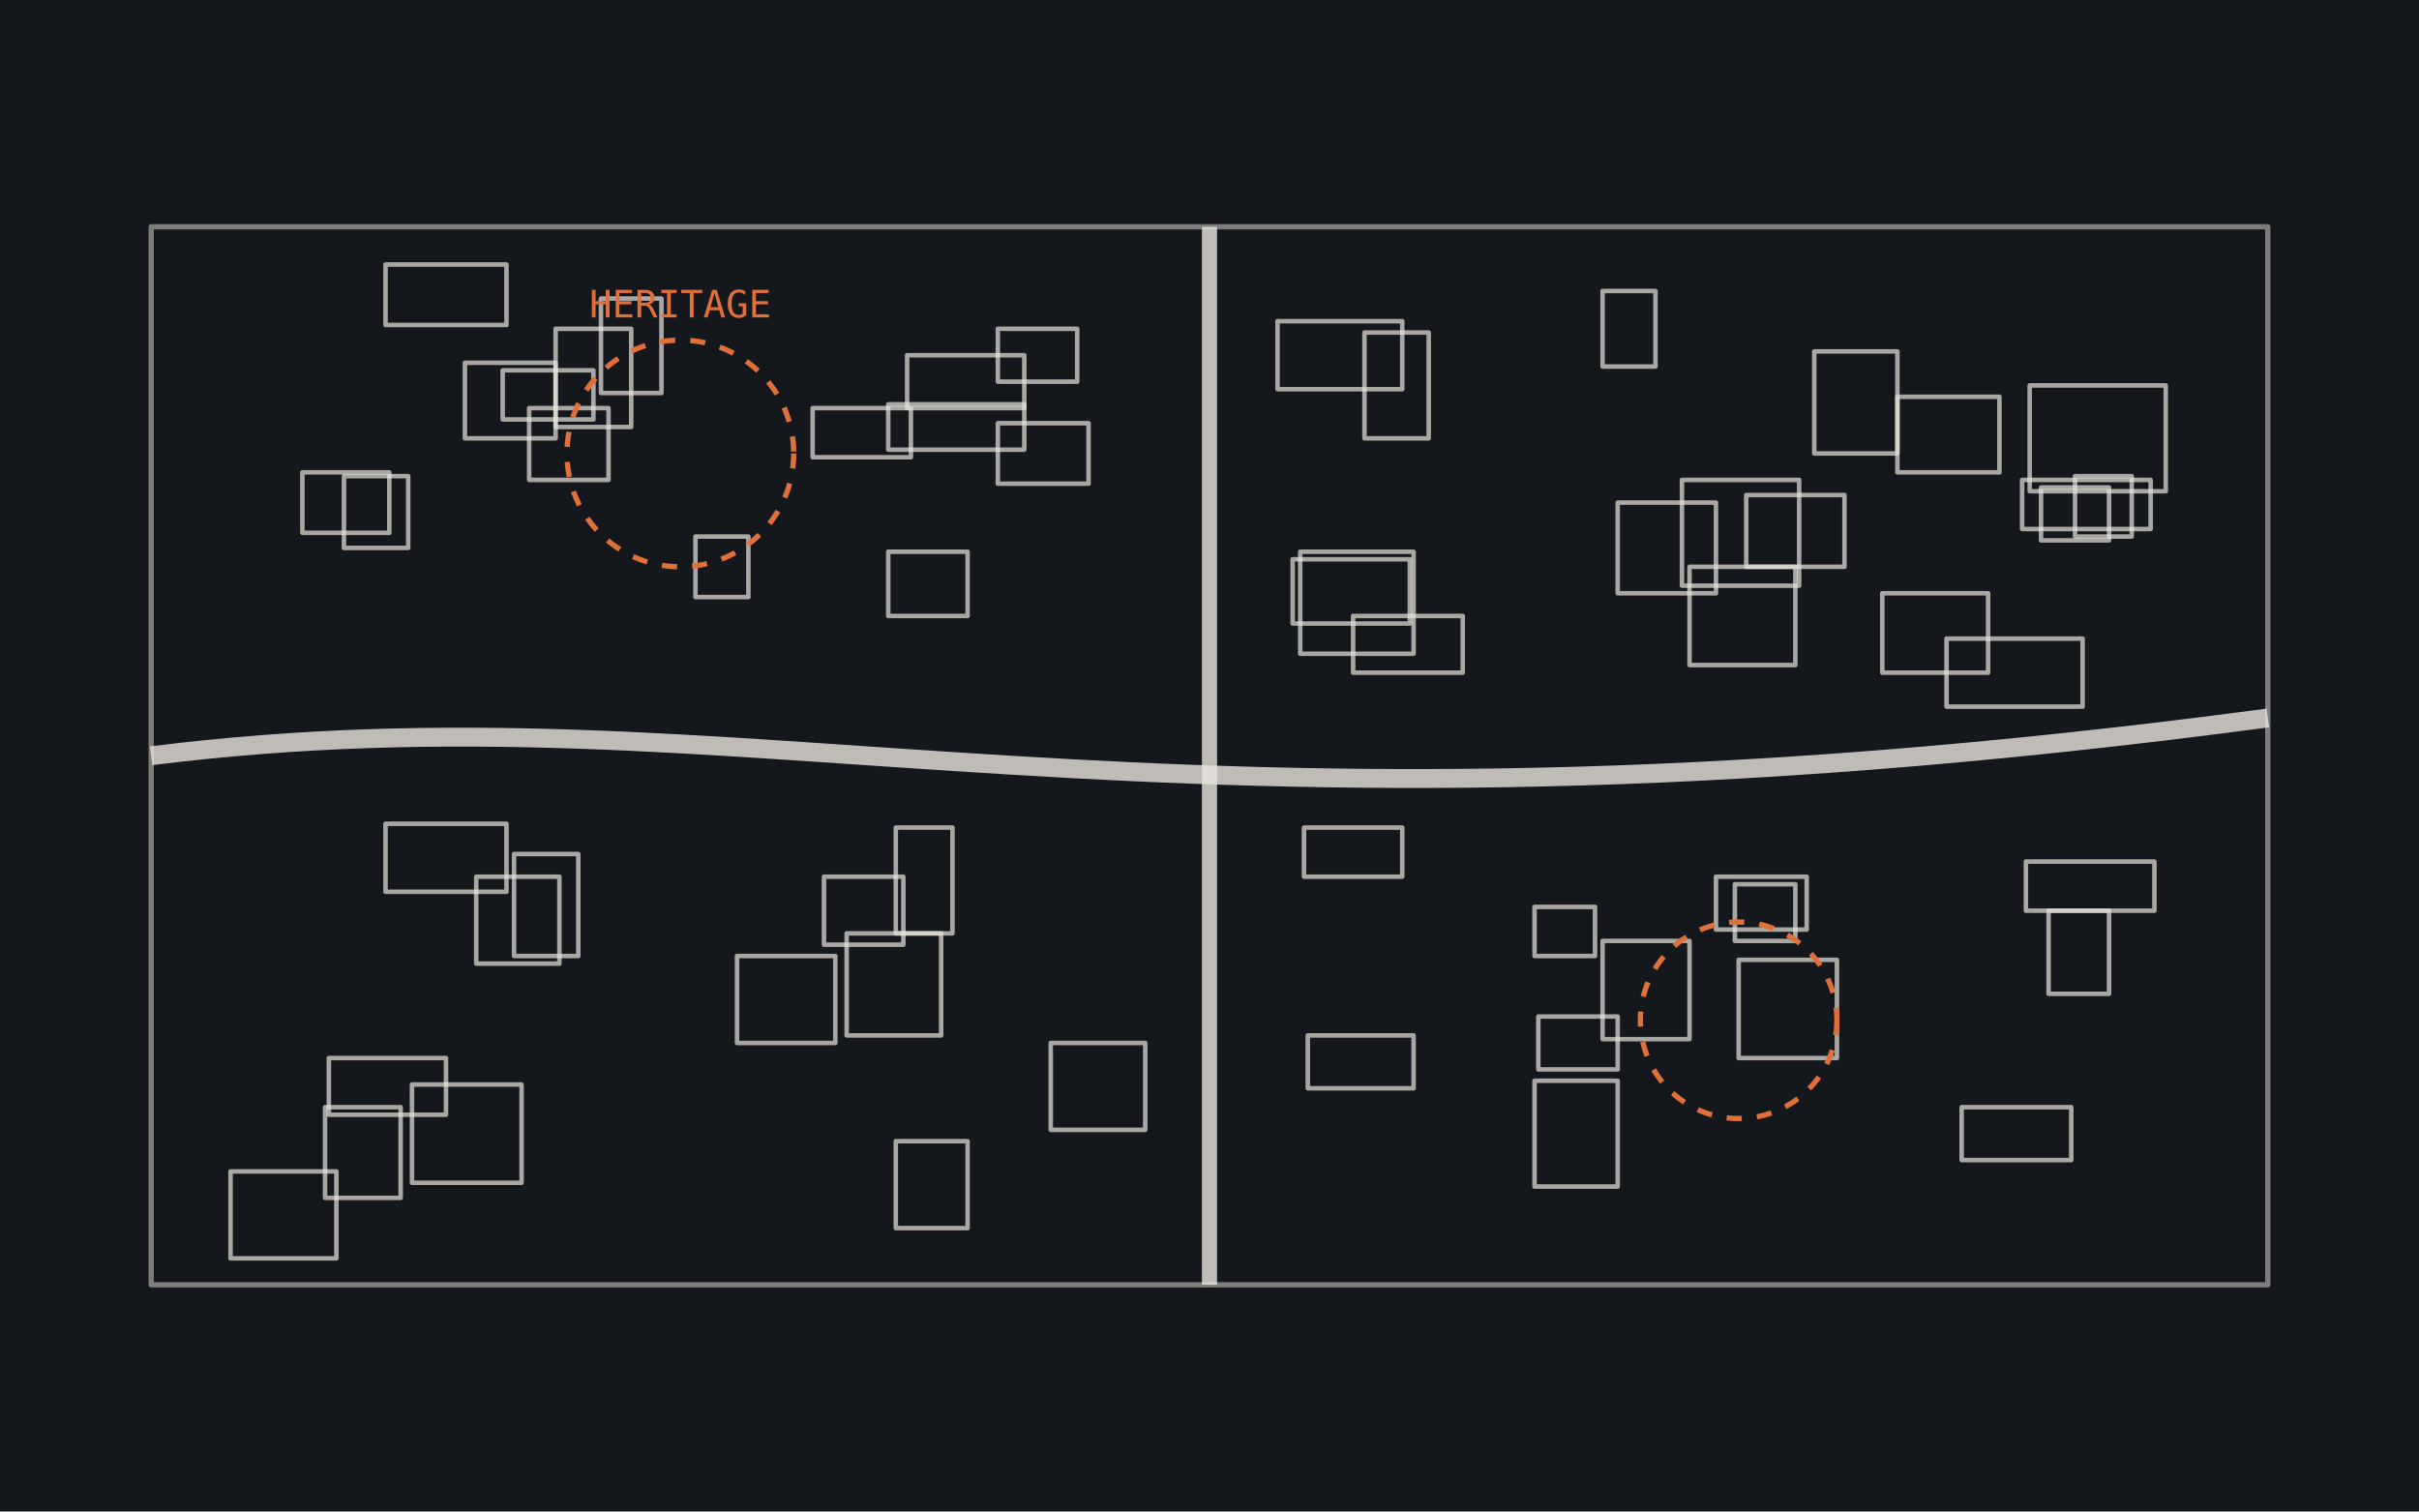
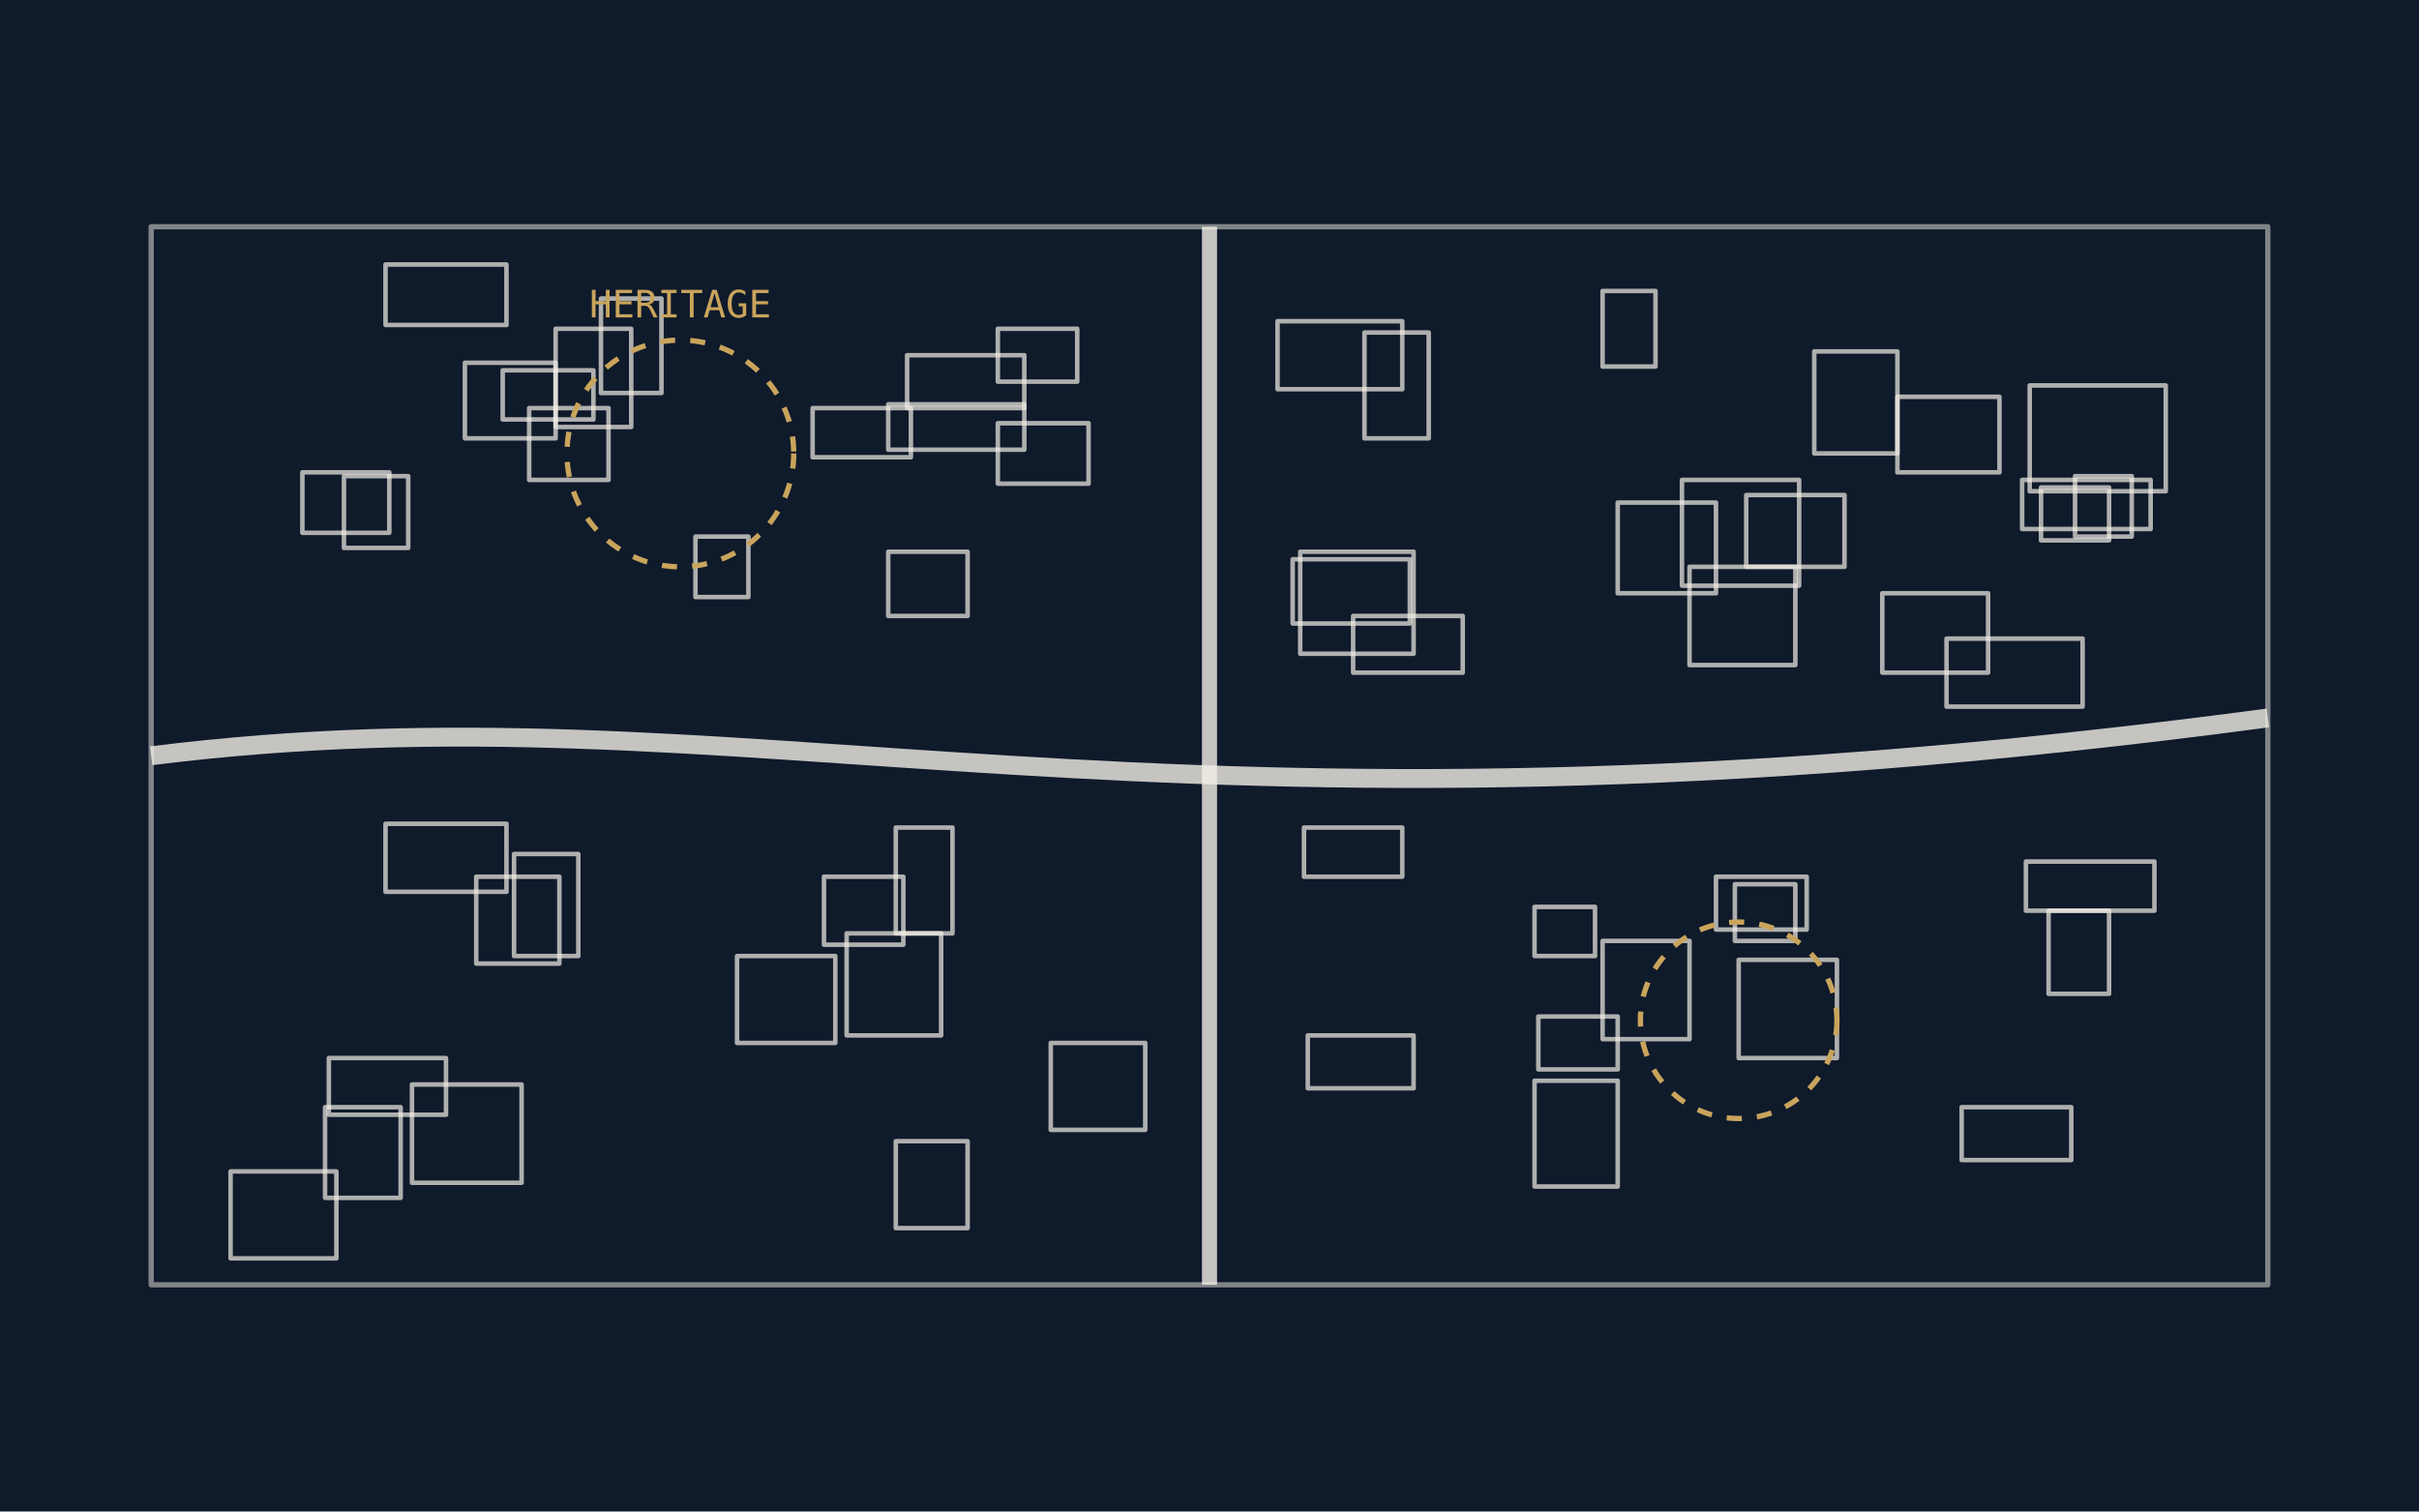
<svg xmlns="http://www.w3.org/2000/svg" viewBox="0 0 640 400" role="img" aria-label="City master plan urban fabric (illustration)">
-   <rect width="640" height="400" fill="#14171C" />
-   <g fill="none" stroke="#E9E5DD" stroke-width="1.4" stroke-linejoin="round">
+   <rect width="640" height="400" fill="#0F1A2B" />
+   <g fill="none" stroke="#F2EEE6" stroke-width="1.4" stroke-linejoin="round">
    <path d="M40 60H600V340H40Z" stroke-opacity=".5" />
    <path d="M40 200C200 180 300 230 600 190" stroke-width="5" stroke-opacity=".8" />
    <path d="M320 60V340" stroke-width="4" stroke-opacity=".8" />
    <rect x="215" y="108" width="26" height="13" stroke-width="1.2" stroke-opacity=".7" />
    <rect x="87" y="280" width="31" height="15" stroke-width="1.2" stroke-opacity=".7" />
    <rect x="237" y="219" width="15" height="28" stroke-width="1.2" stroke-opacity=".7" />
    <rect x="159" y="79" width="16" height="25" stroke-width="1.2" stroke-opacity=".7" />
    <rect x="264" y="87" width="21" height="14" stroke-width="1.2" stroke-opacity=".7" />
    <rect x="535" y="127" width="34" height="13" stroke-width="1.2" stroke-opacity=".7" />
    <rect x="345" y="219" width="26" height="13" stroke-width="1.2" stroke-opacity=".7" />
    <rect x="549" y="126" width="15" height="16" stroke-width="1.2" stroke-opacity=".7" />
    <rect x="342" y="148" width="31" height="17" stroke-width="1.2" stroke-opacity=".7" />
    <rect x="102" y="218" width="32" height="18" stroke-width="1.2" stroke-opacity=".7" />
    <rect x="240" y="94" width="31" height="14" stroke-width="1.2" stroke-opacity=".7" />
    <rect x="338" y="85" width="33" height="18" stroke-width="1.2" stroke-opacity=".7" />
    <rect x="447" y="150" width="28" height="26" stroke-width="1.2" stroke-opacity=".7" />
    <rect x="235" y="146" width="21" height="17" stroke-width="1.2" stroke-opacity=".7" />
    <rect x="407" y="269" width="21" height="14" stroke-width="1.2" stroke-opacity=".7" />
    <rect x="344" y="146" width="30" height="27" stroke-width="1.2" stroke-opacity=".7" />
    <rect x="498" y="157" width="28" height="21" stroke-width="1.2" stroke-opacity=".7" />
    <rect x="361" y="88" width="17" height="28" stroke-width="1.2" stroke-opacity=".7" />
    <rect x="264" y="112" width="24" height="16" stroke-width="1.2" stroke-opacity=".7" />
    <rect x="542" y="241" width="16" height="22" stroke-width="1.2" stroke-opacity=".7" />
    <rect x="224" y="247" width="25" height="27" stroke-width="1.2" stroke-opacity=".7" />
    <rect x="346" y="274" width="28" height="14" stroke-width="1.2" stroke-opacity=".7" />
    <rect x="480" y="93" width="22" height="27" stroke-width="1.2" stroke-opacity=".7" />
    <rect x="406" y="240" width="16" height="13" stroke-width="1.2" stroke-opacity=".7" />
    <rect x="424" y="249" width="23" height="26" stroke-width="1.2" stroke-opacity=".7" />
    <rect x="195" y="253" width="26" height="23" stroke-width="1.2" stroke-opacity=".7" />
    <rect x="61" y="310" width="28" height="23" stroke-width="1.2" stroke-opacity=".7" />
    <rect x="136" y="226" width="17" height="27" stroke-width="1.2" stroke-opacity=".7" />
    <rect x="80" y="125" width="23" height="16" stroke-width="1.2" stroke-opacity=".7" />
    <rect x="428" y="133" width="26" height="24" stroke-width="1.2" stroke-opacity=".7" />
    <rect x="519" y="293" width="29" height="14" stroke-width="1.2" stroke-opacity=".7" />
    <rect x="502" y="105" width="27" height="20" stroke-width="1.2" stroke-opacity=".7" />
    <rect x="540" y="129" width="18" height="14" stroke-width="1.2" stroke-opacity=".7" />
    <rect x="140" y="108" width="21" height="19" stroke-width="1.2" stroke-opacity=".7" />
    <rect x="184" y="142" width="14" height="16" stroke-width="1.2" stroke-opacity=".7" />
    <rect x="537" y="102" width="36" height="28" stroke-width="1.2" stroke-opacity=".7" />
    <rect x="536" y="228" width="34" height="13" stroke-width="1.2" stroke-opacity=".7" />
    <rect x="147" y="87" width="20" height="26" stroke-width="1.2" stroke-opacity=".7" />
    <rect x="133" y="98" width="24" height="13" stroke-width="1.2" stroke-opacity=".7" />
    <rect x="102" y="70" width="32" height="16" stroke-width="1.2" stroke-opacity=".7" />
    <rect x="86" y="293" width="20" height="24" stroke-width="1.2" stroke-opacity=".7" />
    <rect x="126" y="232" width="22" height="23" stroke-width="1.2" stroke-opacity=".7" />
    <rect x="358" y="163" width="29" height="15" stroke-width="1.2" stroke-opacity=".7" />
    <rect x="109" y="287" width="29" height="26" stroke-width="1.2" stroke-opacity=".7" />
    <rect x="123" y="96" width="24" height="20" stroke-width="1.2" stroke-opacity=".7" />
    <rect x="235" y="107" width="36" height="12" stroke-width="1.2" stroke-opacity=".7" />
    <rect x="406" y="286" width="22" height="28" stroke-width="1.2" stroke-opacity=".7" />
    <rect x="237" y="302" width="19" height="23" stroke-width="1.2" stroke-opacity=".7" />
    <rect x="445" y="127" width="31" height="28" stroke-width="1.2" stroke-opacity=".7" />
    <rect x="218" y="232" width="21" height="18" stroke-width="1.2" stroke-opacity=".7" />
    <rect x="462" y="131" width="26" height="19" stroke-width="1.2" stroke-opacity=".7" />
    <rect x="424" y="77" width="14" height="20" stroke-width="1.2" stroke-opacity=".7" />
    <rect x="278" y="276" width="25" height="23" stroke-width="1.2" stroke-opacity=".7" />
    <rect x="91" y="126" width="17" height="19" stroke-width="1.2" stroke-opacity=".7" />
    <rect x="459" y="234" width="16" height="15" stroke-width="1.2" stroke-opacity=".7" />
    <rect x="515" y="169" width="36" height="18" stroke-width="1.2" stroke-opacity=".7" />
    <rect x="454" y="232" width="24" height="14" stroke-width="1.2" stroke-opacity=".7" />
    <rect x="460" y="254" width="26" height="26" stroke-width="1.2" stroke-opacity=".7" />
-     <circle cx="180" cy="120" r="30" stroke="#E0703A" stroke-dasharray="4 4" />
-     <circle cx="460" cy="270" r="26" stroke="#E0703A" stroke-dasharray="4 4" />
-     <text x="180" y="84" font-family="ui-monospace,Consolas,monospace" font-size="10" fill="#E0703A" fill-opacity="1" stroke="none" text-anchor="middle">HERITAGE</text>
+     <circle cx="180" cy="120" r="30" stroke="#C9A45C" stroke-dasharray="4 4" />
+     <circle cx="460" cy="270" r="26" stroke="#C9A45C" stroke-dasharray="4 4" />
+     <text x="180" y="84" font-family="ui-monospace,Consolas,monospace" font-size="10" fill="#C9A45C" fill-opacity="1" stroke="none" text-anchor="middle">HERITAGE</text>
  </g>
</svg>
